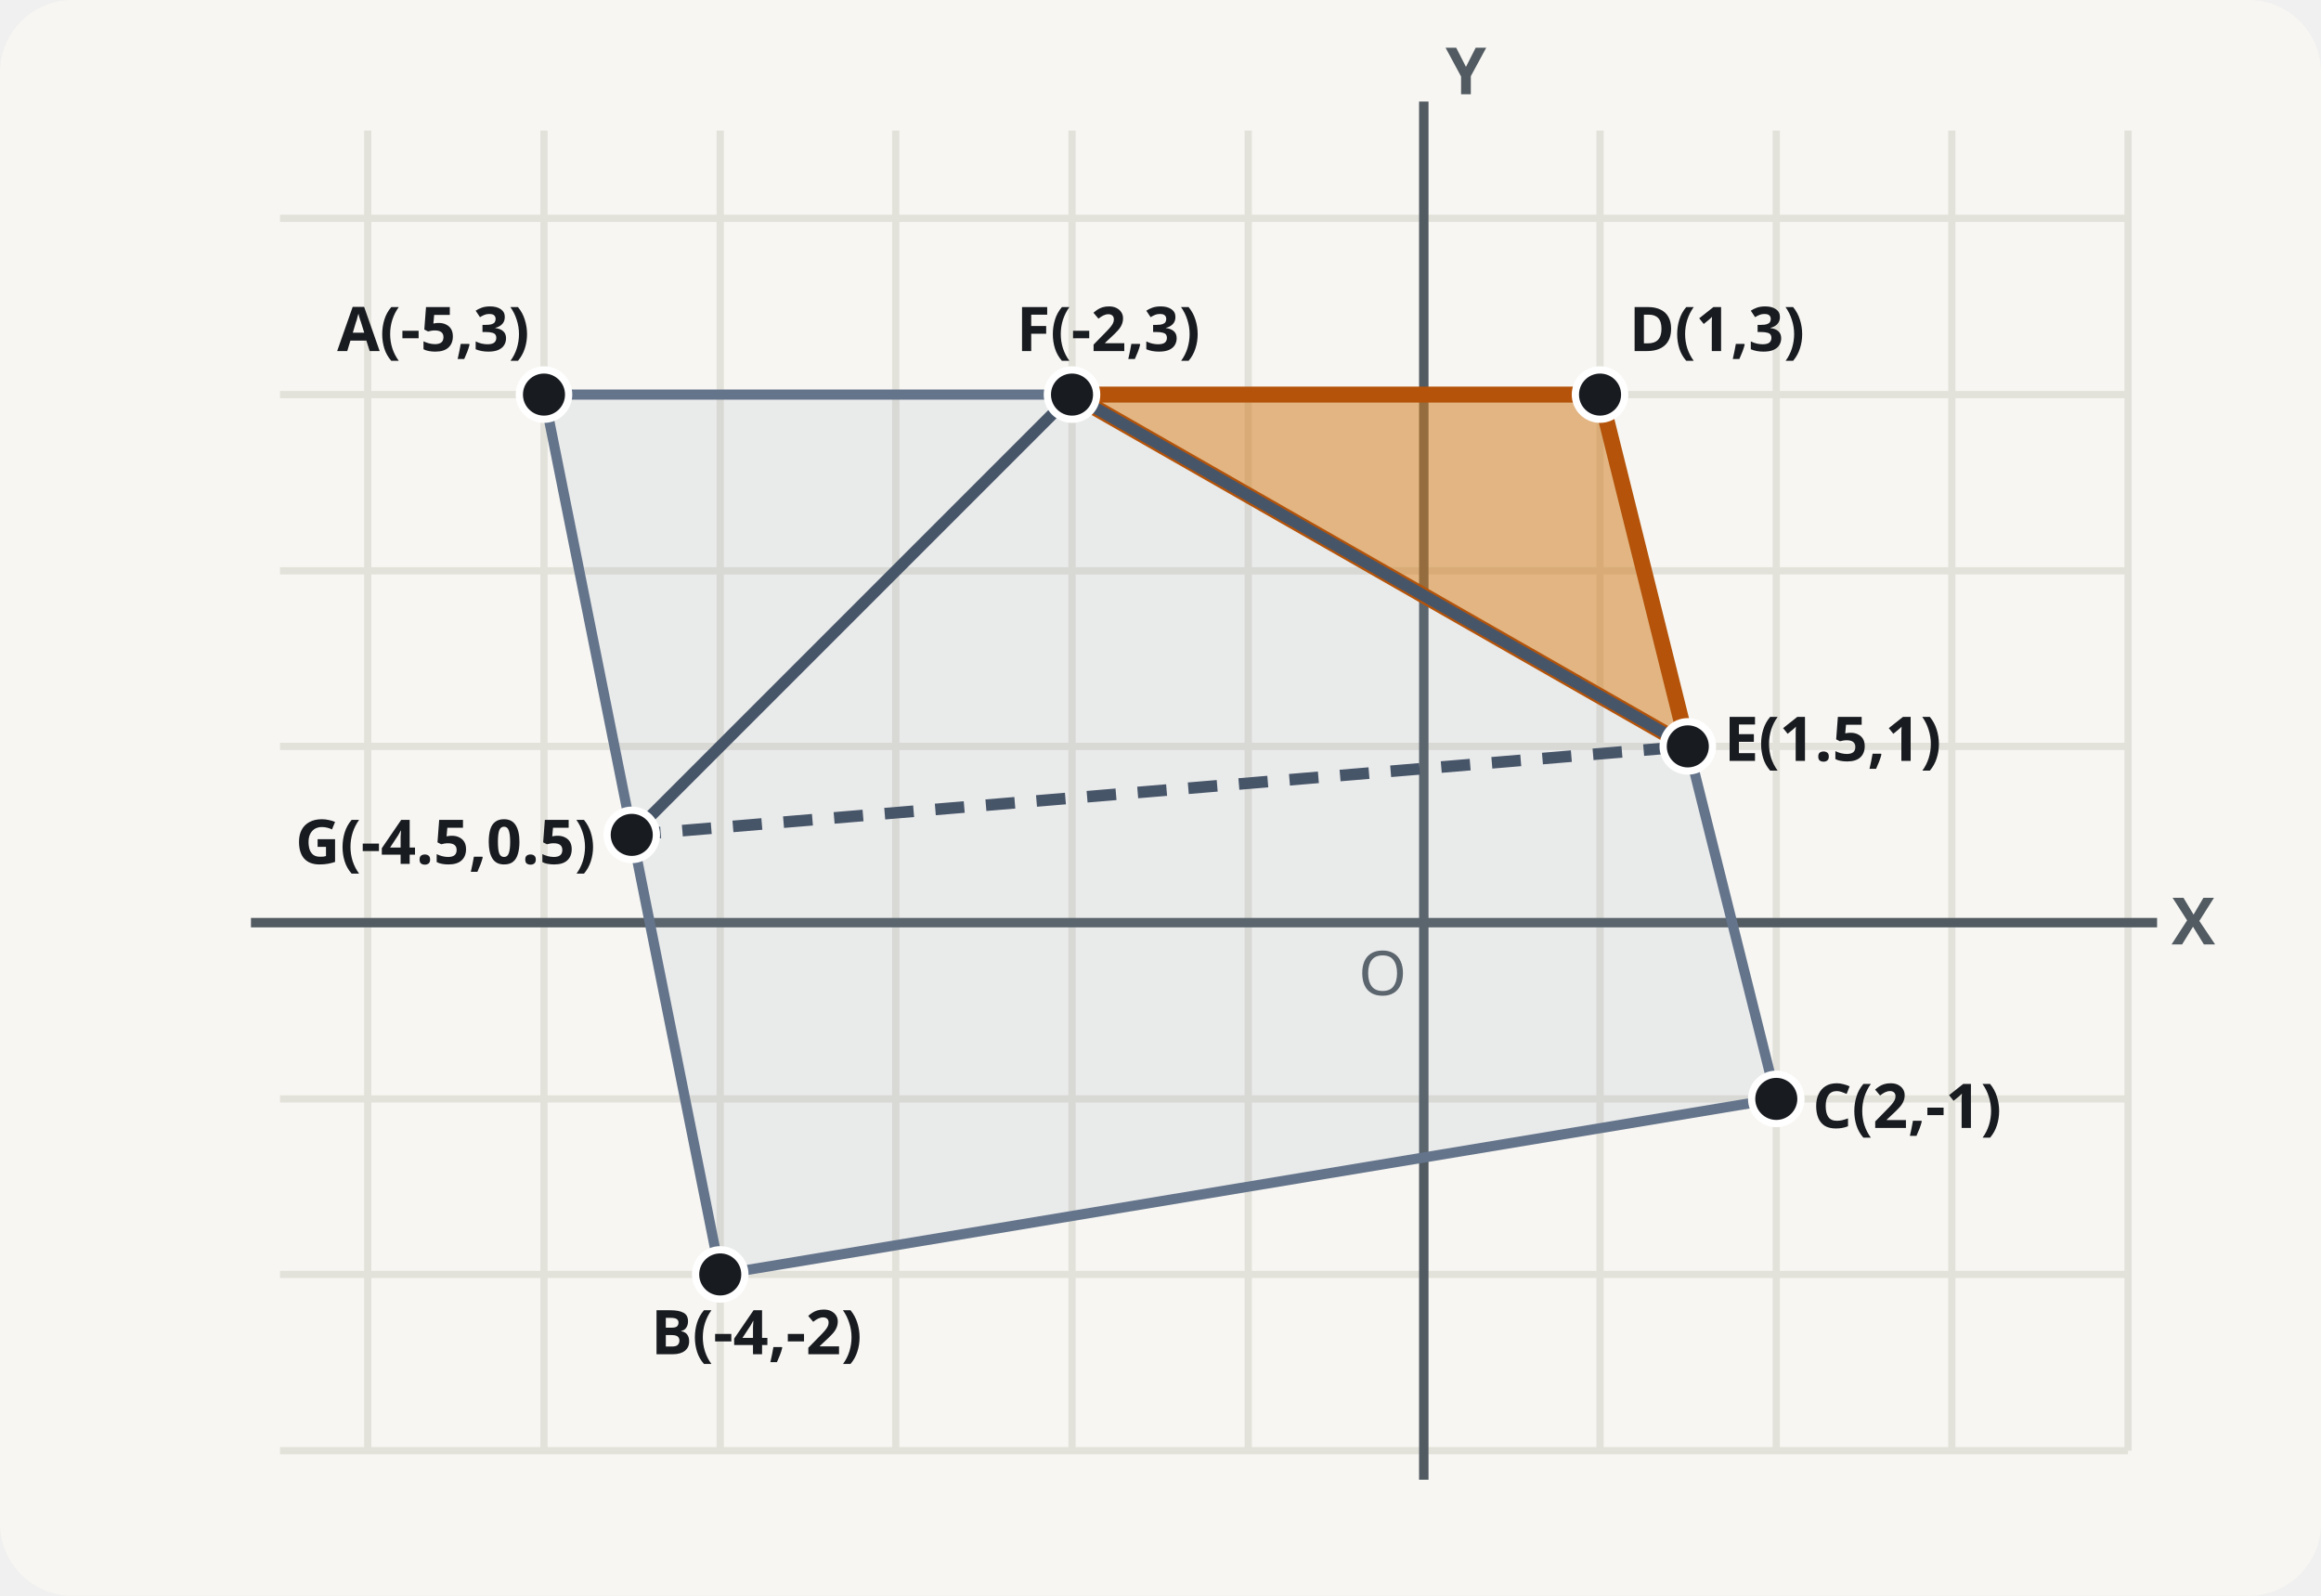
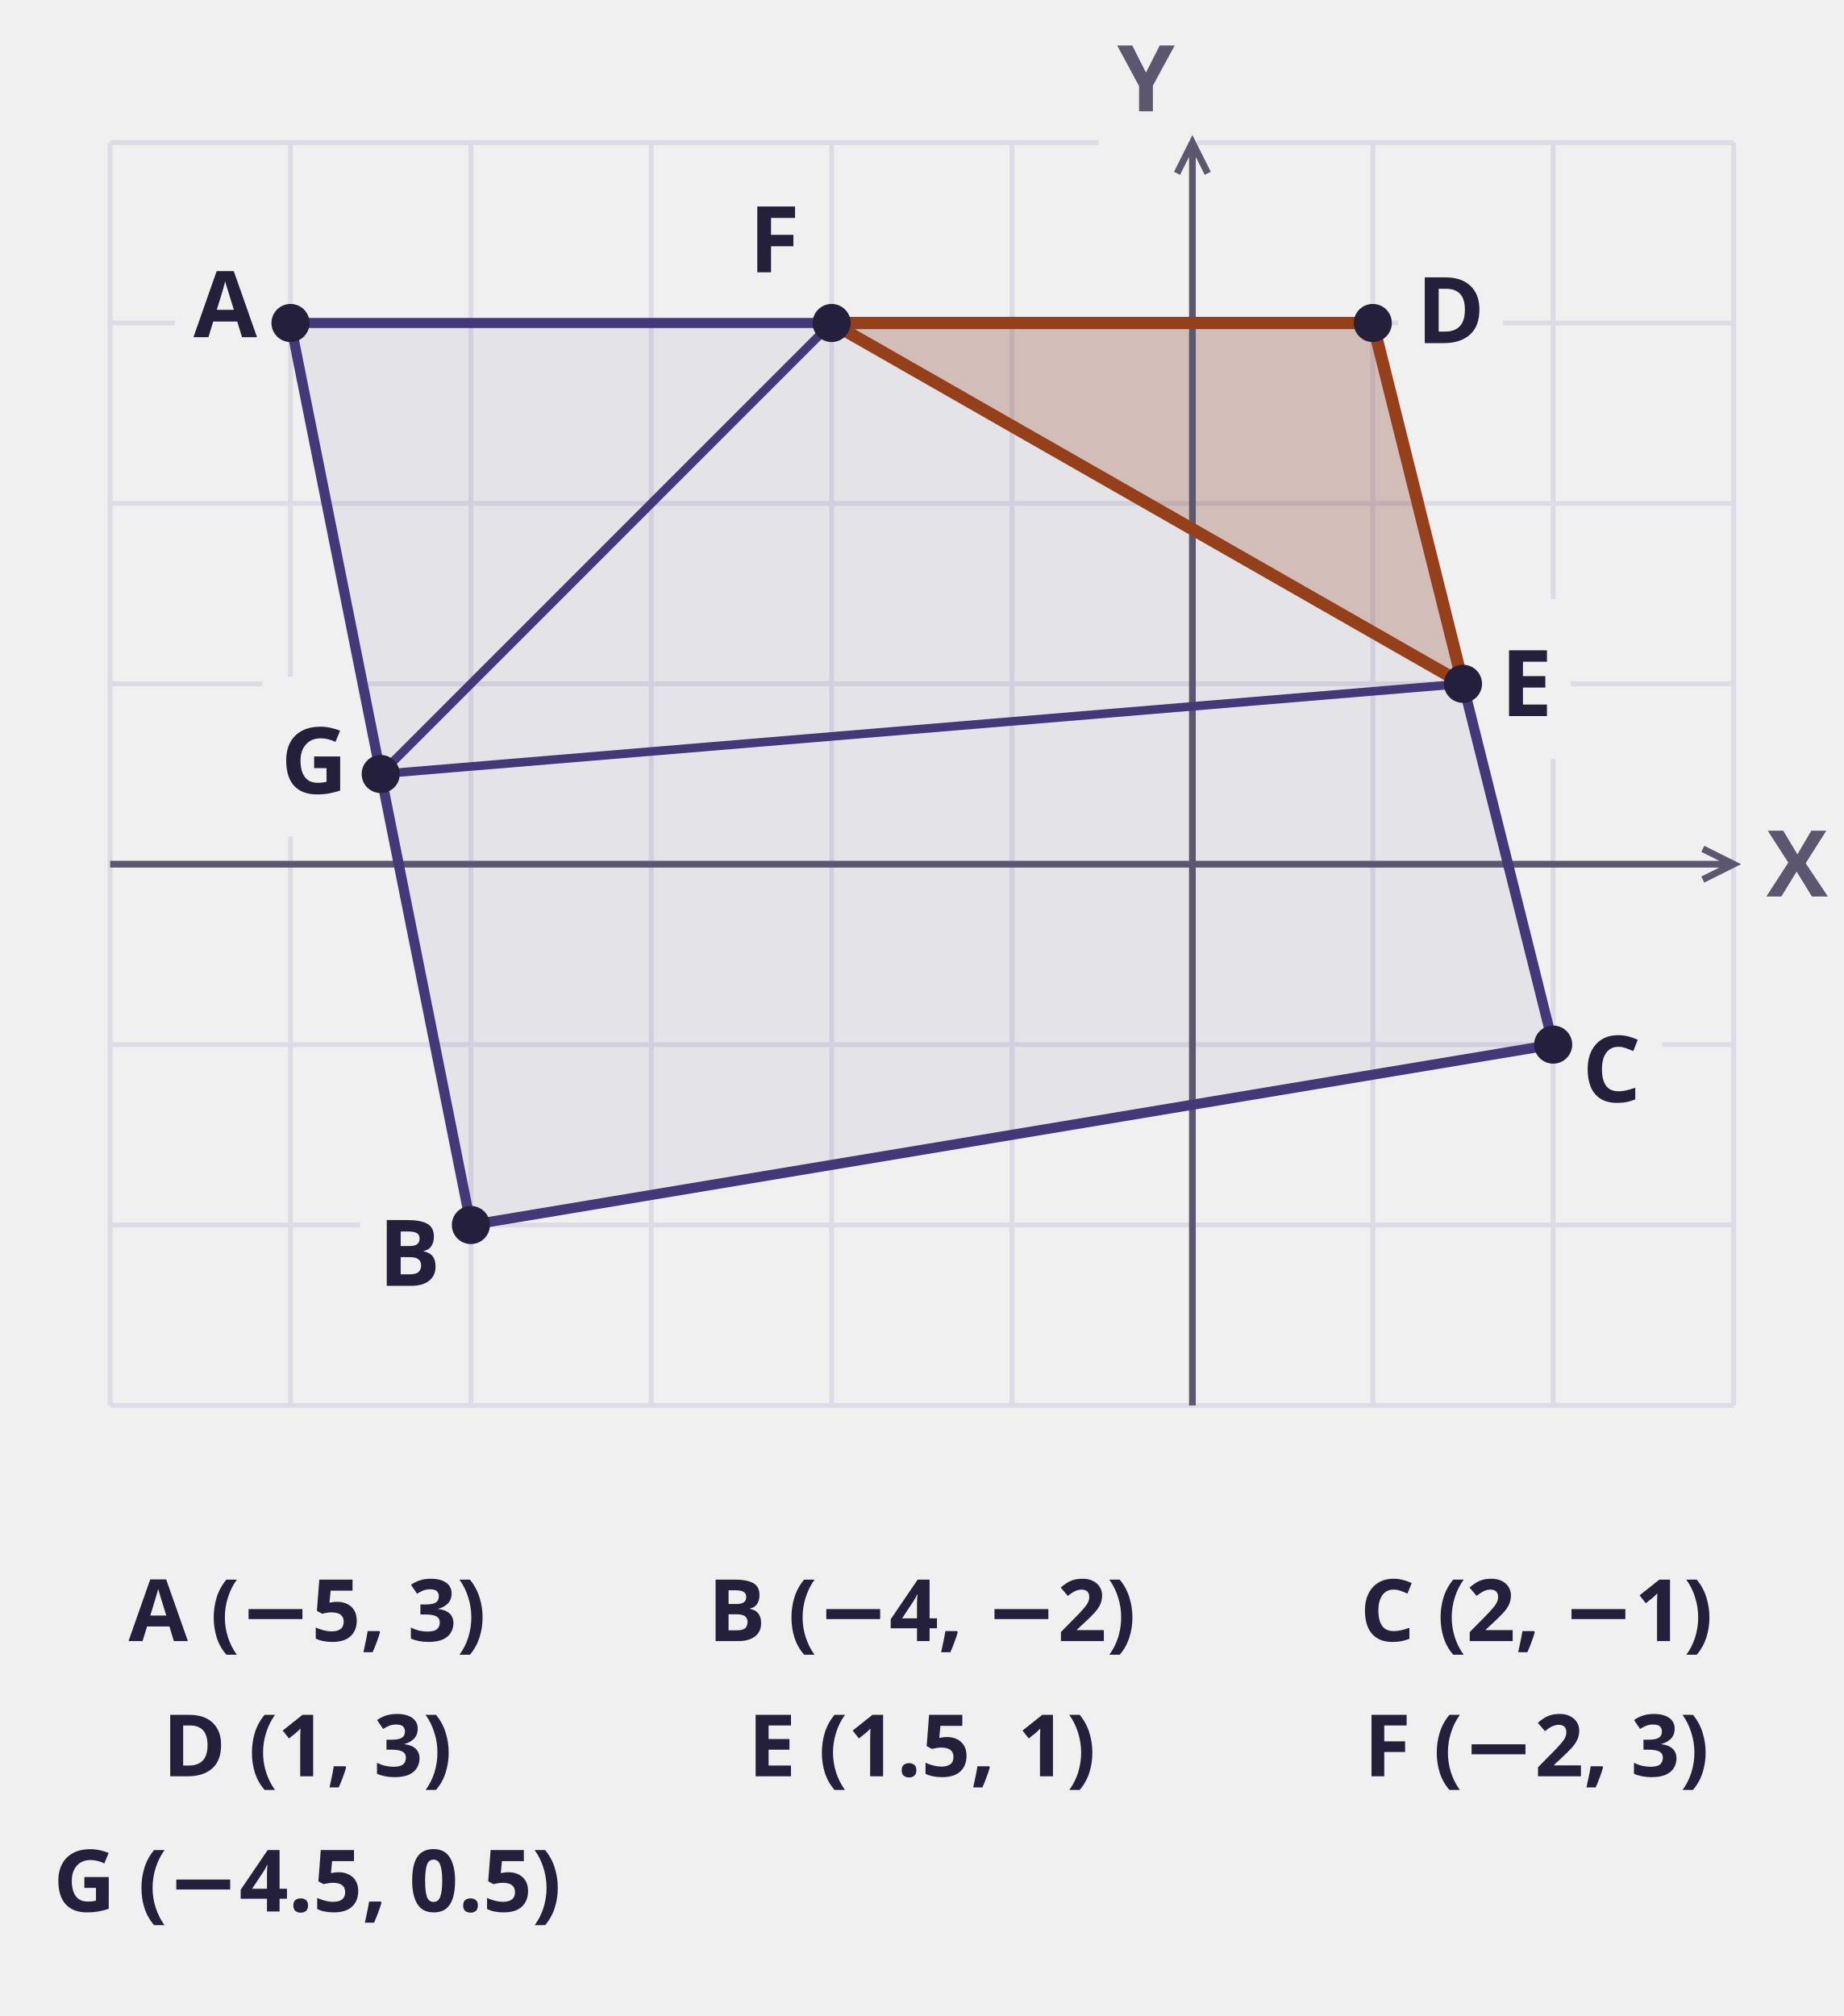
- <svg xmlns="http://www.w3.org/2000/svg" viewBox="0 0 320 220" role="img" aria-labelledby="t desc">
-   <rect width="320" height="220" rx="10" fill="#F7F6F2" />
-   <line x1="50.7" y1="18.0" x2="50.7" y2="200.0" stroke="#E3E2DA" stroke-width="1" />
-   <line x1="75" y1="18.0" x2="75" y2="200.0" stroke="#E3E2DA" stroke-width="1" />
-   <line x1="99.3" y1="18.0" x2="99.3" y2="200.0" stroke="#E3E2DA" stroke-width="1" />
-   <line x1="123.5" y1="18.0" x2="123.5" y2="200.0" stroke="#E3E2DA" stroke-width="1" />
-   <line x1="147.8" y1="18.0" x2="147.8" y2="200.0" stroke="#E3E2DA" stroke-width="1" />
-   <line x1="172.1" y1="18.0" x2="172.1" y2="200.0" stroke="#E3E2DA" stroke-width="1" />
-   <line x1="196.3" y1="18.0" x2="196.3" y2="200.0" stroke="#E3E2DA" stroke-width="1" />
-   <line x1="220.6" y1="18.0" x2="220.6" y2="200.0" stroke="#E3E2DA" stroke-width="1" />
-   <line x1="244.9" y1="18.0" x2="244.9" y2="200.0" stroke="#E3E2DA" stroke-width="1" />
-   <line x1="269.1" y1="18.0" x2="269.1" y2="200.0" stroke="#E3E2DA" stroke-width="1" />
-   <line x1="293.4" y1="18.0" x2="293.4" y2="200.0" stroke="#E3E2DA" stroke-width="1" />
-   <line x1="38.6" y1="200" x2="293.4" y2="200" stroke="#E3E2DA" stroke-width="1" />
-   <line x1="38.6" y1="175.7" x2="293.4" y2="175.7" stroke="#E3E2DA" stroke-width="1" />
-   <line x1="38.6" y1="151.5" x2="293.4" y2="151.5" stroke="#E3E2DA" stroke-width="1" />
-   <line x1="38.6" y1="127.2" x2="293.4" y2="127.2" stroke="#E3E2DA" stroke-width="1" />
-   <line x1="38.6" y1="102.9" x2="293.4" y2="102.9" stroke="#E3E2DA" stroke-width="1" />
-   <line x1="38.6" y1="78.7" x2="293.4" y2="78.7" stroke="#E3E2DA" stroke-width="1" />
-   <line x1="38.6" y1="54.4" x2="293.4" y2="54.4" stroke="#E3E2DA" stroke-width="1" />
-   <line x1="38.6" y1="30.1" x2="293.4" y2="30.1" stroke="#E3E2DA" stroke-width="1" />
-   <line x1="34.6" y1="127.2" x2="297.4" y2="127.2" stroke="#525B62" stroke-width="1.3" />
-   <text x="299.4" y="130.2" font-family="system-ui,sans-serif" font-size="9" font-weight="700" fill="#525B62">X</text>
-   <line x1="196.3" y1="14.0" x2="196.3" y2="204.0" stroke="#525B62" stroke-width="1.3" />
-   <text x="199.3" y="13.0" font-family="system-ui,sans-serif" font-size="9" font-weight="700" fill="#525B62">Y</text>
-   <text x="187.3" y="137.2" font-family="system-ui,sans-serif" font-size="8.5" fill="#525B62">O</text>
-   <polygon points="75,54.4 220.6,54.4 244.9,151.5 99.3,175.7" fill="#94A3B8" fill-opacity="0.14" stroke="#64748B" stroke-width="1.4" stroke-linejoin="round" />
-   <polygon points="147.8,54.4 232.7,102.9 220.6,54.4" fill="#D97706" fill-opacity="0.45" stroke="#B45309" stroke-width="2.2" stroke-linejoin="round" />
-   <line x1="87.1" y1="115.1" x2="232.7" y2="102.9" stroke="#475569" stroke-width="1.6" stroke-dasharray="4 3" />
-   <line x1="87.1" y1="115.1" x2="147.8" y2="54.4" stroke="#475569" stroke-width="1.6" />
-   <line x1="147.8" y1="54.4" x2="232.7" y2="102.9" stroke="#475569" stroke-width="1.6" />
-   <circle cx="75" cy="54.4" r="3.4" fill="#181B20" stroke="#FFFFFF" stroke-width="1" />
-   <text x="73" y="48.4" font-family="system-ui,sans-serif" font-size="8.5" font-weight="700" text-anchor="end" fill="#181B20">A(-5,3)</text>
-   <circle cx="147.8" cy="54.4" r="3.4" fill="#181B20" stroke="#FFFFFF" stroke-width="1" />
-   <text x="152.8" y="48.4" font-family="system-ui,sans-serif" font-size="8.5" font-weight="700" text-anchor="middle" fill="#181B20">F(-2,3)</text>
-   <circle cx="220.6" cy="54.4" r="3.4" fill="#181B20" stroke="#FFFFFF" stroke-width="1" />
-   <text x="224.6" y="48.4" font-family="system-ui,sans-serif" font-size="8.5" font-weight="700" text-anchor="start" fill="#181B20">D(1,3)</text>
-   <circle cx="232.7" cy="102.9" r="3.4" fill="#181B20" stroke="#FFFFFF" stroke-width="1" />
-   <text x="237.7" y="104.9" font-family="system-ui,sans-serif" font-size="8.5" font-weight="700" text-anchor="start" fill="#181B20">E(1.5,1)</text>
-   <circle cx="244.9" cy="151.5" r="3.4" fill="#181B20" stroke="#FFFFFF" stroke-width="1" />
-   <text x="249.9" y="155.5" font-family="system-ui,sans-serif" font-size="8.5" font-weight="700" text-anchor="start" fill="#181B20">C(2,-1)</text>
-   <circle cx="99.3" cy="175.7" r="3.4" fill="#181B20" stroke="#FFFFFF" stroke-width="1" />
-   <text x="104.3" y="186.7" font-family="system-ui,sans-serif" font-size="8.5" font-weight="700" text-anchor="middle" fill="#181B20">B(-4,-2)</text>
-   <circle cx="87.1" cy="115.1" r="3.4" fill="#181B20" stroke="#FFFFFF" stroke-width="1" />
-   <text x="82.1" y="119.1" font-family="system-ui,sans-serif" font-size="8.5" font-weight="700" text-anchor="end" fill="#181B20">G(-4.5,0.5)</text>
+ <svg xmlns="http://www.w3.org/2000/svg" role="img" viewBox="0 0 300 328" font-family="system-ui, sans-serif" font-weight="550" aria-labelledby="t desc">
+   <g aria-hidden="true" stroke="#dedbe4" stroke-width=".8">
+     <line x1="17.92" y1="23.2" x2="17.92" y2="228.658" />
+     <line x1="47.271" y1="23.2" x2="47.271" y2="110.095" />
+     <line x1="47.271" y1="136.095" x2="47.271" y2="228.658" />
+     <line x1="76.622" y1="23.2" x2="76.622" y2="228.658" />
+     <line x1="105.973" y1="23.2" x2="105.973" y2="228.658" />
+     <line x1="135.324" y1="23.2" x2="135.324" y2="228.658" />
+     <line x1="164.676" y1="23.2" x2="164.676" y2="228.658" />
+     <line x1="223.378" y1="23.2" x2="223.378" y2="228.658" />
+     <line x1="252.729" y1="23.2" x2="252.729" y2="97.503" />
+     <line x1="252.729" y1="123.503" x2="252.729" y2="228.658" />
+     <line x1="282.08" y1="23.2" x2="282.08" y2="228.658" />
+     <line x1="17.92" y1="228.658" x2="282.08" y2="228.658" />
+     <line x1="17.92" y1="199.307" x2="58.584" y2="199.307" />
+     <line x1="74.678" y1="199.307" x2="282.08" y2="199.307" />
+     <line x1="17.92" y1="169.956" x2="254.461" y2="169.956" />
+     <line x1="270.461" y1="169.956" x2="282.08" y2="169.956" />
+     <line x1="17.92" y1="111.253" x2="42.689" y2="111.253" />
+     <line x1="59.564" y1="111.253" x2="241.2" y2="111.253" />
+     <line x1="255.606" y1="111.253" x2="282.08" y2="111.253" />
+     <line x1="17.92" y1="81.902" x2="282.08" y2="81.902" />
+     <line x1="17.92" y1="52.551" x2="28.472" y2="52.551" />
+     <line x1="45.472" y1="52.551" x2="227.487" y2="52.551" />
+     <line x1="244.597" y1="52.551" x2="282.08" y2="52.551" />
+     <line x1="17.92" y1="23.2" x2="178.779" y2="23.2" />
+     <line x1="194.779" y1="23.2" x2="282.08" y2="23.2" />
+   </g>
+   <polygon points="47.271,52.551 76.622,199.307 252.729,169.956 223.378,52.551" fill="#443878" fill-opacity="0.07" data-dg-region="ABCD" />
+   <polygon points="135.324,52.551 238.053,111.253 223.378,52.551" fill="#963f1b" fill-opacity="0.23" data-dg-region="FED" data-dg-obstacle="region-FED" data-dg-fill="" />
+   <line x1="17.92" y1="140.604" x2="282.08" y2="140.604" stroke="#5c566e" stroke-width="1.1" data-dg-obstacle="X-axis" />
+   <polyline points="277.08,138.104 282.08,140.604 277.08,143.104" fill="none" stroke="#5c566e" stroke-width="1.1" data-dg-obstacle="X-arrow" />
+   <line x1="194.027" y1="228.658" x2="194.027" y2="23.2" stroke="#5c566e" stroke-width="1.1" data-dg-obstacle="Y-axis" />
+   <polyline points="191.527,28.2 194.027,23.2 196.527,28.2" fill="none" stroke="#5c566e" stroke-width="1.1" data-dg-obstacle="Y-arrow" />
+   <line x1="61.947" y1="125.929" x2="135.324" y2="52.551" stroke="#443878" stroke-width="1.4" stroke-linecap="round" data-dg-obstacle="GF" data-dg-edge="GF" />
+   <line x1="135.324" y1="52.551" x2="238.053" y2="111.253" stroke="#963f1b" stroke-width="2" stroke-linecap="round" data-dg-obstacle="FE" data-dg-edge="FE" />
+   <line x1="238.053" y1="111.253" x2="61.947" y2="125.929" stroke="#443878" stroke-width="1.4" stroke-linecap="round" data-dg-obstacle="EG" data-dg-edge="EG" />
+   <line x1="47.271" y1="52.551" x2="76.622" y2="199.307" stroke="#443878" stroke-width="1.65" stroke-linecap="round" data-dg-obstacle="AB" data-dg-edge="AB" />
+   <line x1="76.622" y1="199.307" x2="252.729" y2="169.956" stroke="#443878" stroke-width="1.65" stroke-linecap="round" data-dg-obstacle="BC" data-dg-edge="BC" />
+   <line x1="252.729" y1="169.956" x2="223.378" y2="52.551" stroke="#443878" stroke-width="1.65" stroke-linecap="round" data-dg-obstacle="CD" data-dg-edge="CD" />
+   <line x1="223.378" y1="52.551" x2="47.271" y2="52.551" stroke="#443878" stroke-width="1.65" stroke-linecap="round" data-dg-obstacle="DA" data-dg-edge="DA" />
+   <line x1="238.053" y1="111.253" x2="223.378" y2="52.551" stroke="#963f1b" stroke-width="2" stroke-linecap="round" data-dg-obstacle="ED" data-dg-edge="ED" />
+   <line x1="223.378" y1="52.551" x2="135.324" y2="52.551" stroke="#963f1b" stroke-width="2" stroke-linecap="round" data-dg-obstacle="DF" data-dg-edge="DF" />
+   <circle cx="47.271" cy="52.551" r="3.1" fill="#24203c" data-dg-obstacle="point-A" data-dg-fill="" data-dg-point="A" />
+   <circle cx="76.622" cy="199.307" r="3.1" fill="#24203c" data-dg-obstacle="point-B" data-dg-fill="" data-dg-point="B" />
+   <circle cx="252.729" cy="169.956" r="3.1" fill="#24203c" data-dg-obstacle="point-C" data-dg-fill="" data-dg-point="C" />
+   <circle cx="223.378" cy="52.551" r="3.1" fill="#24203c" data-dg-obstacle="point-D" data-dg-fill="" data-dg-point="D" />
+   <circle cx="238.053" cy="111.253" r="3.1" fill="#24203c" data-dg-obstacle="point-E" data-dg-fill="" data-dg-point="E" />
+   <circle cx="135.324" cy="52.551" r="3.1" fill="#24203c" data-dg-obstacle="point-F" data-dg-fill="" data-dg-point="F" />
+   <circle cx="61.947" cy="125.929" r="3.1" fill="#24203c" data-dg-obstacle="point-G" data-dg-fill="" data-dg-point="G" />
+   <text text-anchor="middle" dy=".35em" fill="#5c566e" data-dg-label="X" data-dg-font="vertex" x="292.43" y="140.604" font-size="15">X</text>
+   <text text-anchor="middle" dy=".35em" fill="#5c566e" data-dg-label="Y" data-dg-font="vertex" x="186.467" y="12.85" font-size="15">Y</text>
+   <text text-anchor="middle" dy=".35em" fill="#24203c" data-dg-label="A" data-dg-font="vertex" x="36.652" y="49.611" font-size="15">A</text>
+   <text text-anchor="middle" dy=".35em" fill="#24203c" data-dg-label="B" data-dg-font="vertex" x="66.631" y="203.952" font-size="15">B</text>
+   <text text-anchor="middle" dy=".35em" fill="#24203c" data-dg-label="C" data-dg-font="vertex" x="262.242" y="174.033" font-size="15">C</text>
+   <text text-anchor="middle" dy=".35em" fill="#24203c" data-dg-label="D" data-dg-font="vertex" x="236.042" y="50.578" font-size="15">D</text>
+   <text text-anchor="middle" dy=".35em" fill="#24203c" data-dg-label="E" data-dg-font="vertex" x="248.403" y="111.253" font-size="15">E</text>
+   <text text-anchor="middle" dy=".35em" fill="#24203c" data-dg-label="F" data-dg-font="vertex" x="126" y="39.051" font-size="15">F</text>
+   <text text-anchor="middle" dy=".35em" fill="#24203c" data-dg-label="G" data-dg-font="vertex" x="51.127" y="123.845" font-size="15">G</text>
+   <text x="50" y="267" text-anchor="middle" font-size="14" fill="#24203c">A (−5, 3)</text>
+   <text x="150" y="267" text-anchor="middle" font-size="14" fill="#24203c">B (−4, −2)</text>
+   <text x="250" y="267" text-anchor="middle" font-size="14" fill="#24203c">C (2, −1)</text>
+   <text x="50" y="289" text-anchor="middle" font-size="14" fill="#24203c">D (1, 3)</text>
+   <text x="150" y="289" text-anchor="middle" font-size="14" fill="#24203c">E (1.5, 1)</text>
+   <text x="250" y="289" text-anchor="middle" font-size="14" fill="#24203c">F (−2, 3)</text>
+   <text x="50" y="311" text-anchor="middle" font-size="14" fill="#24203c">G (−4.5, 0.5)</text>
</svg>
